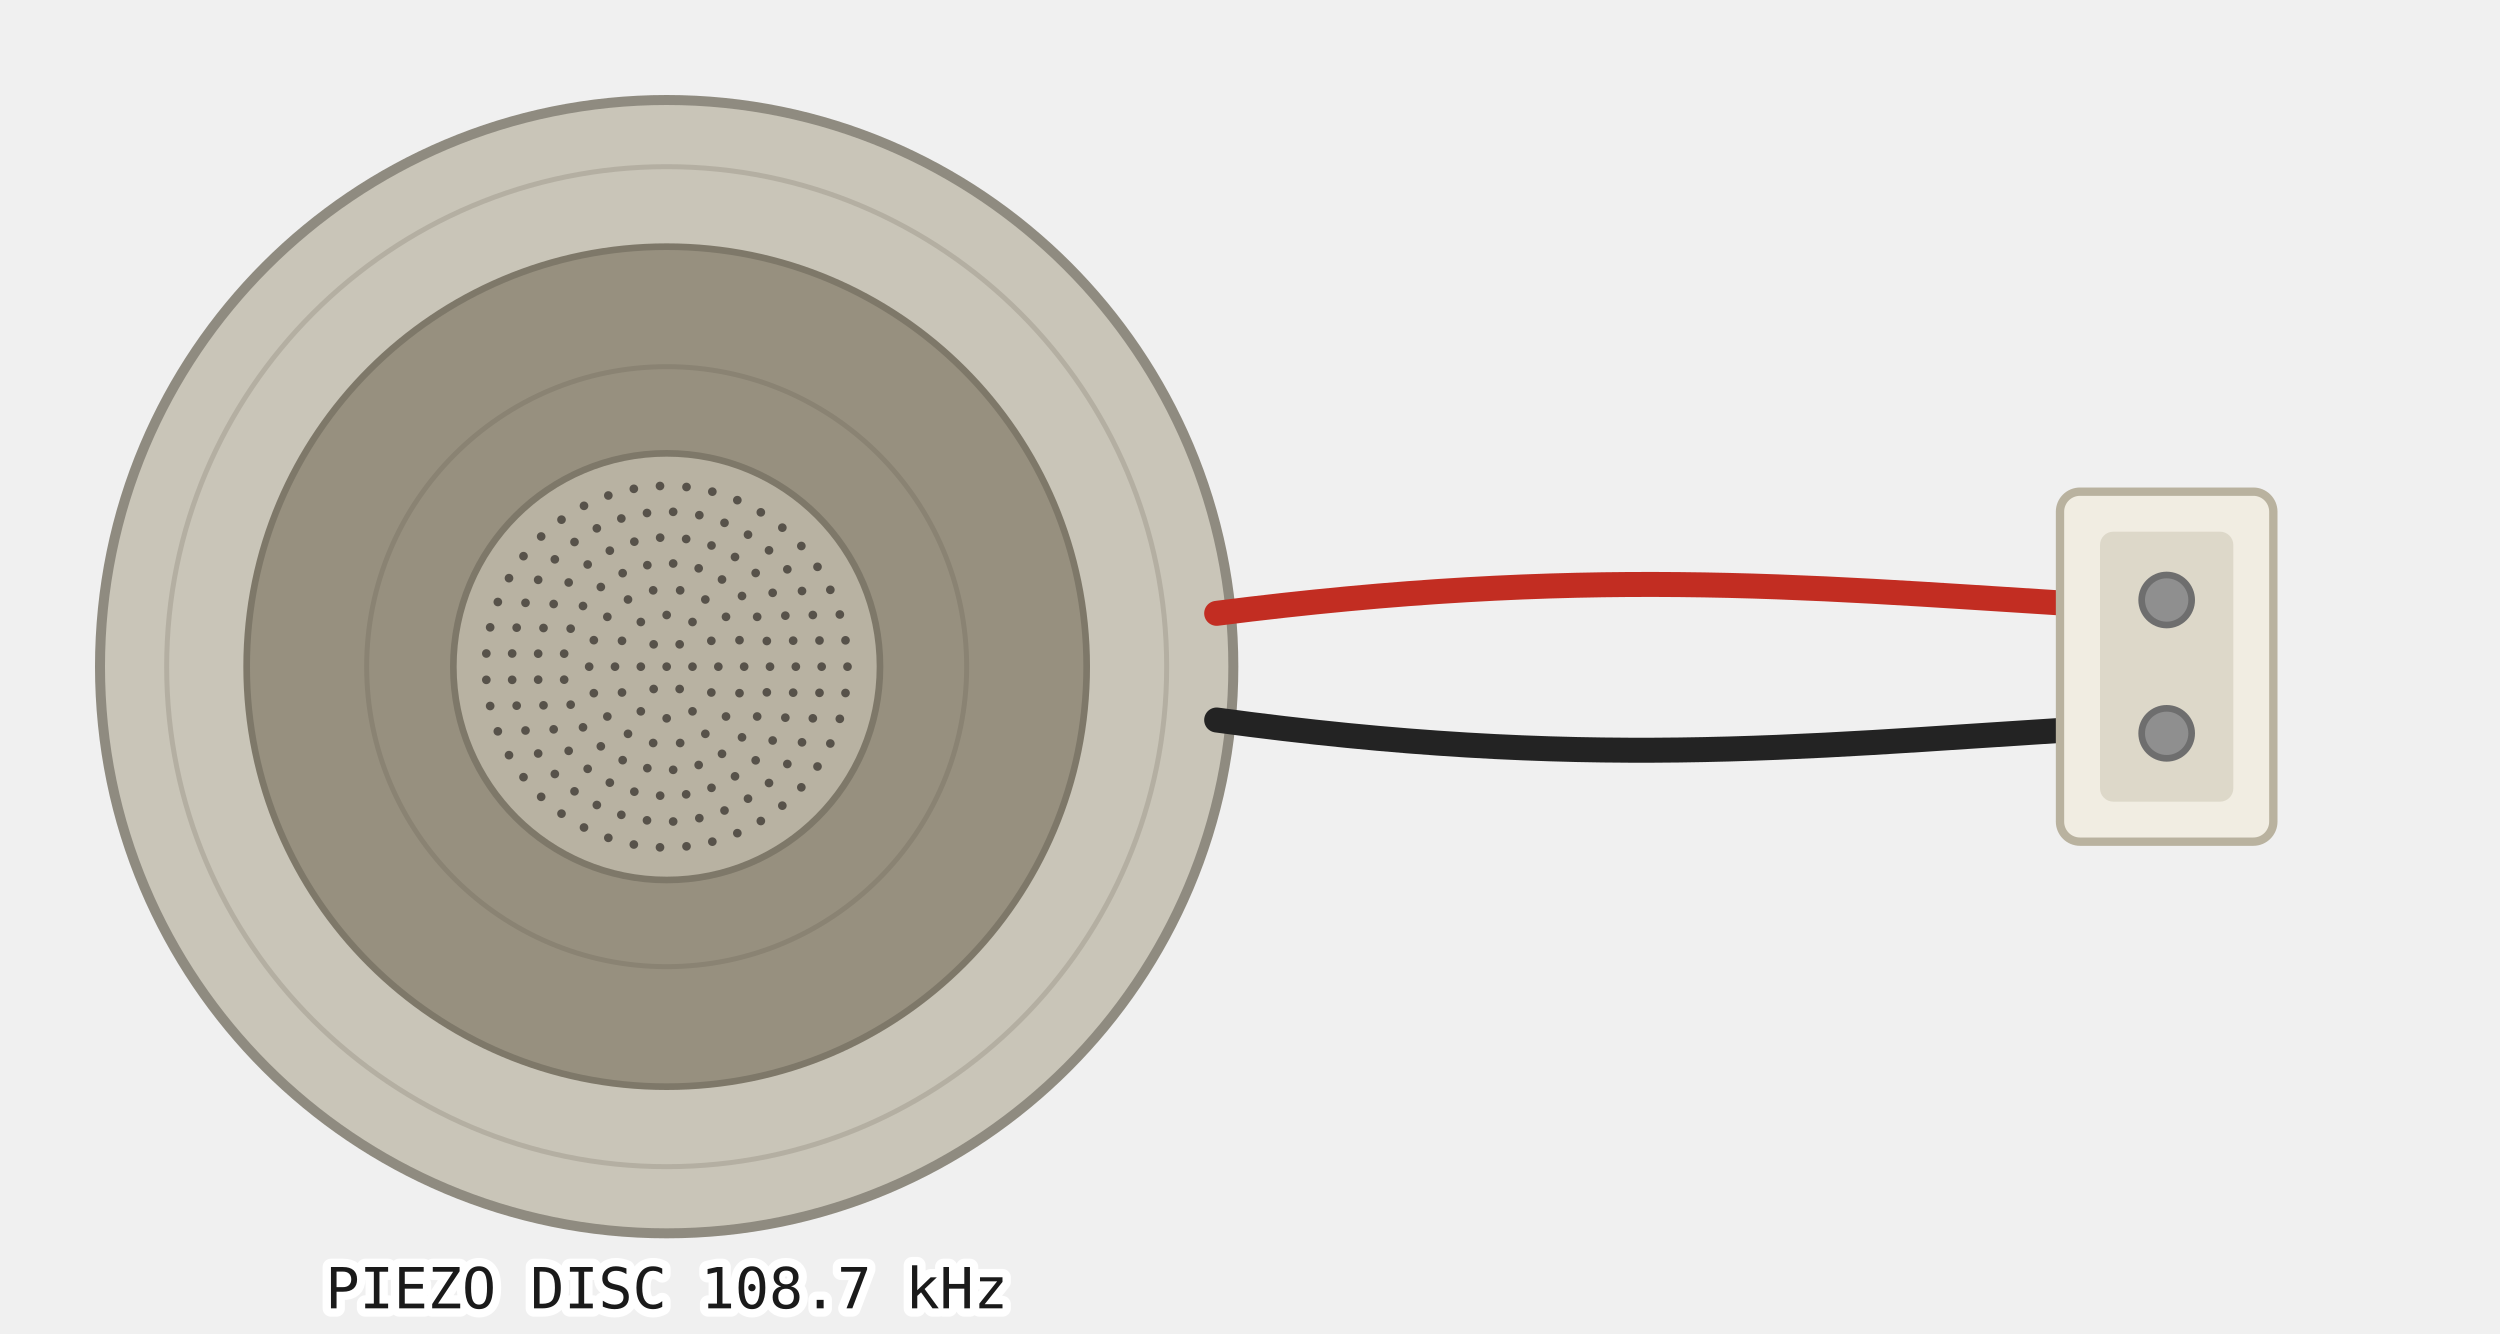
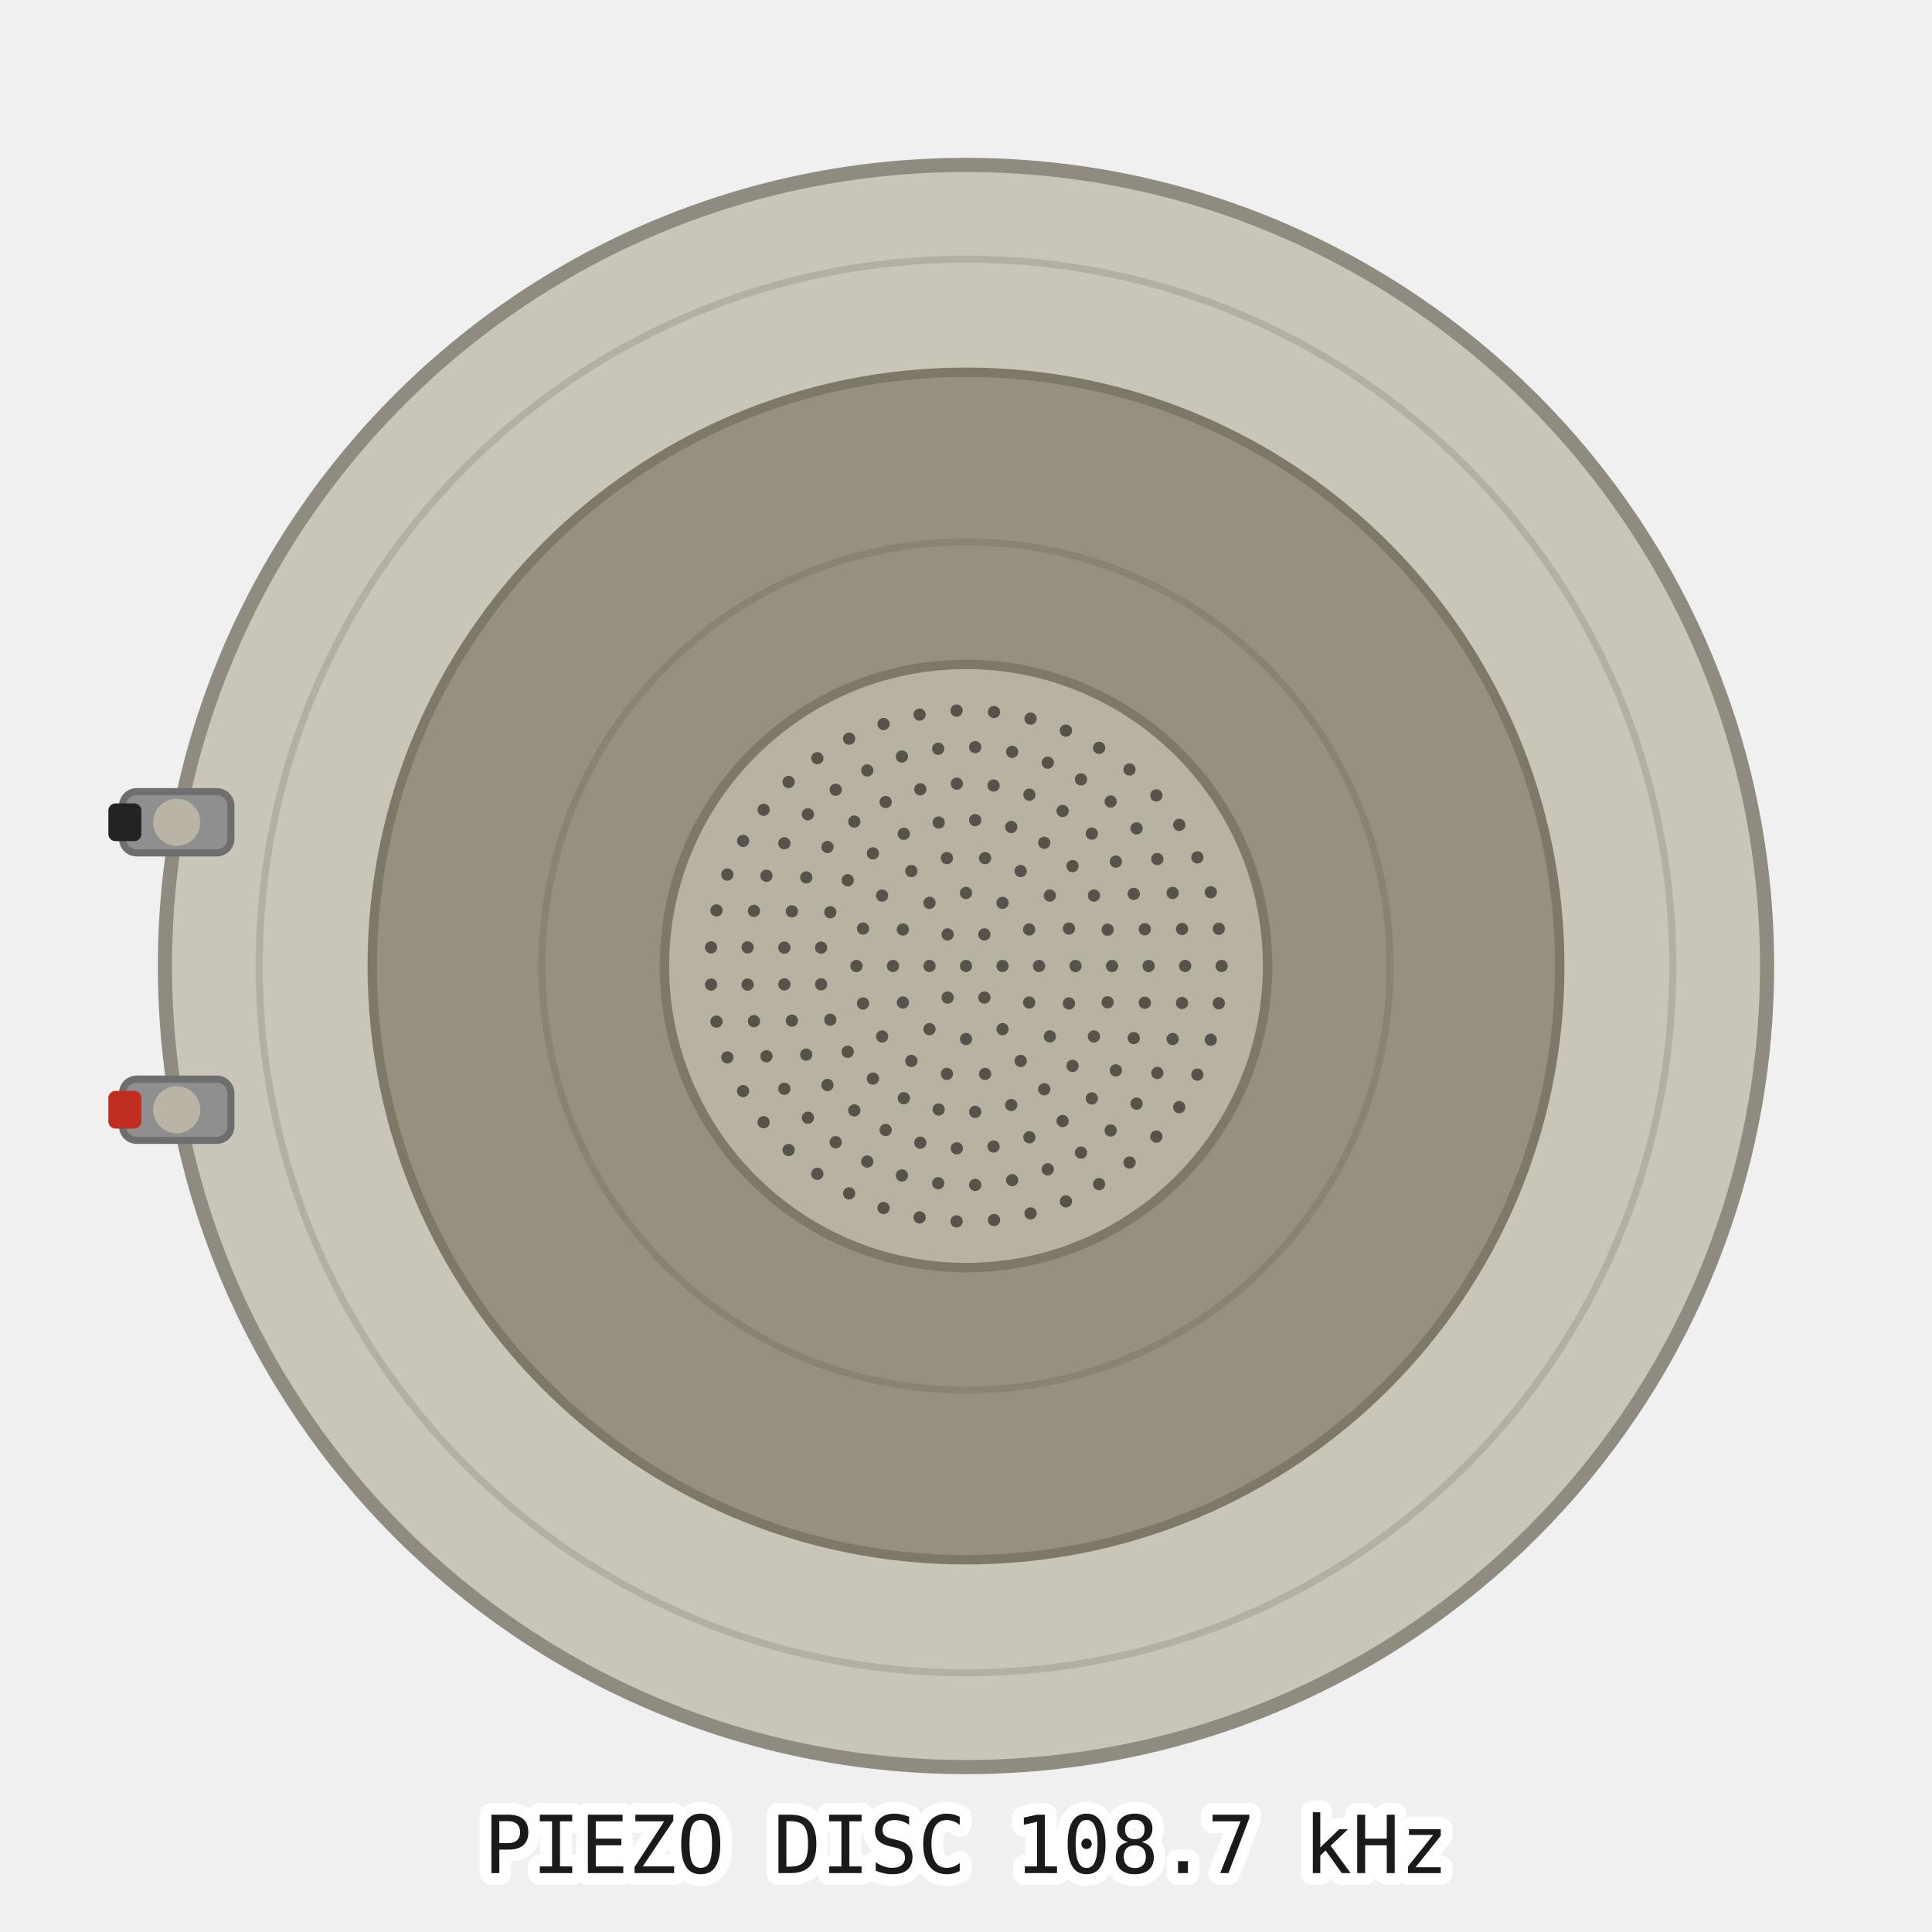
- <svg xmlns="http://www.w3.org/2000/svg" width="1.500in" height="0.800in" viewBox="0 0 1500 800">
+ <svg xmlns="http://www.w3.org/2000/svg" width="0.820in" height="0.820in" viewBox="0 0 820 820">
  <g id="breadboard">
-     <circle cx="400.0" cy="400.0" r="340" fill="#C9C5B8" stroke="#8F8B80" stroke-width="6" />
-     <circle cx="400.0" cy="400.0" r="300" fill="none" stroke="#B4AFA2" stroke-width="3" />
-     <circle cx="400.0" cy="400.0" r="252" fill="#97907F" stroke="#7E7869" stroke-width="4" />
-     <circle cx="400.0" cy="400.0" r="180" fill="none" stroke="#8A8373" stroke-width="3" />
-     <circle cx="400.0" cy="400.0" r="128" fill="#B8B2A2" stroke="#7E7869" stroke-width="4" />
-     <circle cx="400.0" cy="400.0" r="2.6" fill="#57524A" />
-     <circle cx="415.5" cy="400.0" r="2.6" fill="#57524A" />
-     <circle cx="407.8" cy="413.4" r="2.6" fill="#57524A" />
-     <circle cx="392.2" cy="413.4" r="2.6" fill="#57524A" />
-     <circle cx="384.5" cy="400.0" r="2.6" fill="#57524A" />
-     <circle cx="392.2" cy="386.6" r="2.6" fill="#57524A" />
-     <circle cx="407.8" cy="386.6" r="2.6" fill="#57524A" />
-     <circle cx="431.0" cy="400.0" r="2.6" fill="#57524A" />
-     <circle cx="426.8" cy="415.5" r="2.6" fill="#57524A" />
-     <circle cx="415.5" cy="426.8" r="2.6" fill="#57524A" />
-     <circle cx="400.0" cy="431.0" r="2.6" fill="#57524A" />
-     <circle cx="384.5" cy="426.8" r="2.6" fill="#57524A" />
-     <circle cx="373.2" cy="415.5" r="2.6" fill="#57524A" />
-     <circle cx="369.0" cy="400.0" r="2.6" fill="#57524A" />
-     <circle cx="373.2" cy="384.5" r="2.6" fill="#57524A" />
-     <circle cx="384.5" cy="373.2" r="2.6" fill="#57524A" />
-     <circle cx="400.0" cy="369.0" r="2.6" fill="#57524A" />
-     <circle cx="415.5" cy="373.2" r="2.6" fill="#57524A" />
-     <circle cx="426.8" cy="384.5" r="2.6" fill="#57524A" />
-     <circle cx="446.5" cy="400.0" r="2.6" fill="#57524A" />
-     <circle cx="443.7" cy="415.9" r="2.6" fill="#57524A" />
-     <circle cx="435.6" cy="429.9" r="2.6" fill="#57524A" />
-     <circle cx="423.2" cy="440.3" r="2.6" fill="#57524A" />
-     <circle cx="408.1" cy="445.8" r="2.6" fill="#57524A" />
-     <circle cx="391.9" cy="445.8" r="2.6" fill="#57524A" />
-     <circle cx="376.8" cy="440.3" r="2.6" fill="#57524A" />
-     <circle cx="364.4" cy="429.9" r="2.6" fill="#57524A" />
-     <circle cx="356.3" cy="415.9" r="2.6" fill="#57524A" />
-     <circle cx="353.5" cy="400.0" r="2.6" fill="#57524A" />
-     <circle cx="356.3" cy="384.1" r="2.6" fill="#57524A" />
-     <circle cx="364.4" cy="370.1" r="2.6" fill="#57524A" />
-     <circle cx="376.8" cy="359.7" r="2.6" fill="#57524A" />
-     <circle cx="391.9" cy="354.2" r="2.6" fill="#57524A" />
-     <circle cx="408.1" cy="354.2" r="2.6" fill="#57524A" />
-     <circle cx="423.2" cy="359.7" r="2.6" fill="#57524A" />
-     <circle cx="435.6" cy="370.1" r="2.6" fill="#57524A" />
-     <circle cx="443.7" cy="384.1" r="2.6" fill="#57524A" />
-     <circle cx="462.0" cy="400.0" r="2.6" fill="#57524A" />
-     <circle cx="460.1" cy="415.4" r="2.6" fill="#57524A" />
-     <circle cx="454.3" cy="429.9" r="2.6" fill="#57524A" />
-     <circle cx="445.2" cy="442.4" r="2.6" fill="#57524A" />
-     <circle cx="433.2" cy="452.3" r="2.6" fill="#57524A" />
-     <circle cx="419.2" cy="459.0" r="2.6" fill="#57524A" />
-     <circle cx="403.9" cy="461.9" r="2.6" fill="#57524A" />
-     <circle cx="388.4" cy="460.9" r="2.6" fill="#57524A" />
-     <circle cx="373.6" cy="456.1" r="2.6" fill="#57524A" />
-     <circle cx="360.5" cy="447.8" r="2.6" fill="#57524A" />
-     <circle cx="349.8" cy="436.4" r="2.6" fill="#57524A" />
-     <circle cx="342.4" cy="422.8" r="2.6" fill="#57524A" />
-     <circle cx="338.5" cy="407.8" r="2.6" fill="#57524A" />
-     <circle cx="338.5" cy="392.2" r="2.6" fill="#57524A" />
-     <circle cx="342.4" cy="377.2" r="2.6" fill="#57524A" />
-     <circle cx="349.8" cy="363.6" r="2.6" fill="#57524A" />
-     <circle cx="360.5" cy="352.2" r="2.6" fill="#57524A" />
-     <circle cx="373.6" cy="343.9" r="2.6" fill="#57524A" />
-     <circle cx="388.4" cy="339.1" r="2.6" fill="#57524A" />
-     <circle cx="403.9" cy="338.1" r="2.6" fill="#57524A" />
-     <circle cx="419.2" cy="341.0" r="2.6" fill="#57524A" />
-     <circle cx="433.2" cy="347.7" r="2.6" fill="#57524A" />
-     <circle cx="445.2" cy="357.6" r="2.6" fill="#57524A" />
-     <circle cx="454.3" cy="370.1" r="2.6" fill="#57524A" />
-     <circle cx="460.1" cy="384.6" r="2.6" fill="#57524A" />
-     <circle cx="477.5" cy="400.0" r="2.6" fill="#57524A" />
-     <circle cx="475.9" cy="415.6" r="2.6" fill="#57524A" />
-     <circle cx="471.2" cy="430.6" r="2.6" fill="#57524A" />
-     <circle cx="463.6" cy="444.3" r="2.6" fill="#57524A" />
-     <circle cx="453.4" cy="456.2" r="2.6" fill="#57524A" />
-     <circle cx="441.0" cy="465.8" r="2.6" fill="#57524A" />
-     <circle cx="426.9" cy="472.7" r="2.6" fill="#57524A" />
-     <circle cx="411.7" cy="476.6" r="2.6" fill="#57524A" />
-     <circle cx="396.1" cy="477.4" r="2.6" fill="#57524A" />
-     <circle cx="380.6" cy="475.0" r="2.6" fill="#57524A" />
-     <circle cx="365.9" cy="469.6" r="2.6" fill="#57524A" />
-     <circle cx="352.6" cy="461.3" r="2.6" fill="#57524A" />
-     <circle cx="341.2" cy="450.5" r="2.6" fill="#57524A" />
-     <circle cx="332.2" cy="437.6" r="2.6" fill="#57524A" />
-     <circle cx="326.1" cy="423.2" r="2.6" fill="#57524A" />
-     <circle cx="322.9" cy="407.8" r="2.6" fill="#57524A" />
-     <circle cx="322.9" cy="392.2" r="2.6" fill="#57524A" />
-     <circle cx="326.1" cy="376.8" r="2.6" fill="#57524A" />
-     <circle cx="332.2" cy="362.4" r="2.6" fill="#57524A" />
-     <circle cx="341.2" cy="349.5" r="2.6" fill="#57524A" />
-     <circle cx="352.6" cy="338.7" r="2.6" fill="#57524A" />
-     <circle cx="365.9" cy="330.4" r="2.6" fill="#57524A" />
-     <circle cx="380.6" cy="325.0" r="2.6" fill="#57524A" />
-     <circle cx="396.1" cy="322.6" r="2.6" fill="#57524A" />
-     <circle cx="411.7" cy="323.4" r="2.6" fill="#57524A" />
-     <circle cx="426.9" cy="327.3" r="2.6" fill="#57524A" />
-     <circle cx="441.0" cy="334.2" r="2.6" fill="#57524A" />
-     <circle cx="453.4" cy="343.8" r="2.6" fill="#57524A" />
-     <circle cx="463.6" cy="355.7" r="2.6" fill="#57524A" />
-     <circle cx="471.2" cy="369.4" r="2.6" fill="#57524A" />
-     <circle cx="475.9" cy="384.4" r="2.6" fill="#57524A" />
-     <circle cx="493.0" cy="400.0" r="2.6" fill="#57524A" />
-     <circle cx="491.7" cy="415.7" r="2.6" fill="#57524A" />
-     <circle cx="487.7" cy="431.0" r="2.6" fill="#57524A" />
-     <circle cx="481.2" cy="445.4" r="2.6" fill="#57524A" />
-     <circle cx="472.4" cy="458.4" r="2.6" fill="#57524A" />
-     <circle cx="461.4" cy="469.8" r="2.6" fill="#57524A" />
-     <circle cx="448.8" cy="479.2" r="2.6" fill="#57524A" />
-     <circle cx="434.7" cy="486.3" r="2.6" fill="#57524A" />
-     <circle cx="419.6" cy="490.9" r="2.6" fill="#57524A" />
-     <circle cx="403.9" cy="492.9" r="2.6" fill="#57524A" />
-     <circle cx="388.2" cy="492.2" r="2.6" fill="#57524A" />
-     <circle cx="372.8" cy="488.9" r="2.6" fill="#57524A" />
-     <circle cx="358.1" cy="483.0" r="2.6" fill="#57524A" />
-     <circle cx="344.7" cy="474.8" r="2.6" fill="#57524A" />
-     <circle cx="332.9" cy="464.4" r="2.6" fill="#57524A" />
-     <circle cx="322.9" cy="452.1" r="2.6" fill="#57524A" />
-     <circle cx="315.3" cy="438.3" r="2.6" fill="#57524A" />
-     <circle cx="310.0" cy="423.4" r="2.6" fill="#57524A" />
-     <circle cx="307.3" cy="407.9" r="2.6" fill="#57524A" />
-     <circle cx="307.3" cy="392.1" r="2.6" fill="#57524A" />
-     <circle cx="310.0" cy="376.6" r="2.6" fill="#57524A" />
-     <circle cx="315.3" cy="361.7" r="2.6" fill="#57524A" />
-     <circle cx="322.9" cy="347.9" r="2.6" fill="#57524A" />
-     <circle cx="332.9" cy="335.6" r="2.6" fill="#57524A" />
-     <circle cx="344.7" cy="325.2" r="2.6" fill="#57524A" />
-     <circle cx="358.1" cy="317.0" r="2.6" fill="#57524A" />
-     <circle cx="372.8" cy="311.1" r="2.6" fill="#57524A" />
-     <circle cx="388.2" cy="307.8" r="2.6" fill="#57524A" />
-     <circle cx="403.9" cy="307.1" r="2.6" fill="#57524A" />
-     <circle cx="419.6" cy="309.1" r="2.6" fill="#57524A" />
-     <circle cx="434.7" cy="313.7" r="2.6" fill="#57524A" />
-     <circle cx="448.8" cy="320.8" r="2.6" fill="#57524A" />
-     <circle cx="461.4" cy="330.2" r="2.6" fill="#57524A" />
-     <circle cx="472.4" cy="341.6" r="2.6" fill="#57524A" />
-     <circle cx="481.2" cy="354.6" r="2.6" fill="#57524A" />
-     <circle cx="487.7" cy="369.0" r="2.6" fill="#57524A" />
-     <circle cx="491.7" cy="384.3" r="2.6" fill="#57524A" />
-     <circle cx="508.5" cy="400.0" r="2.6" fill="#57524A" />
-     <circle cx="507.3" cy="415.8" r="2.6" fill="#57524A" />
-     <circle cx="503.9" cy="431.3" r="2.6" fill="#57524A" />
-     <circle cx="498.2" cy="446.1" r="2.6" fill="#57524A" />
-     <circle cx="490.5" cy="459.9" r="2.6" fill="#57524A" />
-     <circle cx="480.8" cy="472.4" r="2.6" fill="#57524A" />
-     <circle cx="469.4" cy="483.4" r="2.6" fill="#57524A" />
-     <circle cx="456.5" cy="492.6" r="2.6" fill="#57524A" />
-     <circle cx="442.4" cy="499.9" r="2.6" fill="#57524A" />
-     <circle cx="427.4" cy="505.0" r="2.6" fill="#57524A" />
-     <circle cx="411.9" cy="507.8" r="2.6" fill="#57524A" />
-     <circle cx="396.0" cy="508.4" r="2.6" fill="#57524A" />
-     <circle cx="380.3" cy="506.7" r="2.6" fill="#57524A" />
-     <circle cx="365.0" cy="502.7" r="2.6" fill="#57524A" />
-     <circle cx="350.4" cy="496.5" r="2.6" fill="#57524A" />
-     <circle cx="336.9" cy="488.2" r="2.6" fill="#57524A" />
-     <circle cx="324.7" cy="478.1" r="2.6" fill="#57524A" />
-     <circle cx="314.1" cy="466.3" r="2.6" fill="#57524A" />
-     <circle cx="305.4" cy="453.1" r="2.6" fill="#57524A" />
-     <circle cx="298.7" cy="438.8" r="2.6" fill="#57524A" />
-     <circle cx="294.1" cy="423.6" r="2.6" fill="#57524A" />
-     <circle cx="291.8" cy="407.9" r="2.6" fill="#57524A" />
-     <circle cx="291.8" cy="392.1" r="2.6" fill="#57524A" />
-     <circle cx="294.1" cy="376.4" r="2.6" fill="#57524A" />
-     <circle cx="298.7" cy="361.2" r="2.6" fill="#57524A" />
-     <circle cx="305.4" cy="346.9" r="2.6" fill="#57524A" />
-     <circle cx="314.1" cy="333.7" r="2.6" fill="#57524A" />
-     <circle cx="324.7" cy="321.9" r="2.6" fill="#57524A" />
-     <circle cx="336.9" cy="311.8" r="2.6" fill="#57524A" />
-     <circle cx="350.4" cy="303.5" r="2.6" fill="#57524A" />
-     <circle cx="365.0" cy="297.3" r="2.6" fill="#57524A" />
-     <circle cx="380.3" cy="293.3" r="2.6" fill="#57524A" />
-     <circle cx="396.0" cy="291.6" r="2.6" fill="#57524A" />
-     <circle cx="411.9" cy="292.2" r="2.6" fill="#57524A" />
-     <circle cx="427.4" cy="295.0" r="2.6" fill="#57524A" />
-     <circle cx="442.4" cy="300.1" r="2.6" fill="#57524A" />
-     <circle cx="456.5" cy="307.4" r="2.6" fill="#57524A" />
-     <circle cx="469.4" cy="316.6" r="2.6" fill="#57524A" />
-     <circle cx="480.8" cy="327.6" r="2.6" fill="#57524A" />
-     <circle cx="490.5" cy="340.1" r="2.6" fill="#57524A" />
-     <circle cx="498.2" cy="353.9" r="2.6" fill="#57524A" />
-     <circle cx="503.9" cy="368.7" r="2.6" fill="#57524A" />
-     <circle cx="507.3" cy="384.2" r="2.6" fill="#57524A" />
-     <path d="M 730.0 368 C 950 340, 1080 352, 1240.0 362" fill="none" stroke="#C22D22" stroke-width="15" stroke-linecap="round" />
-     <path d="M 730.0 432 C 950 462, 1080 448, 1240.0 438" fill="none" stroke="#232323" stroke-width="15" stroke-linecap="round" />
-     <rect x="1236.0" y="295.0" width="128" height="210" rx="12" fill="#F1EDE2" stroke="#B9B29F" stroke-width="5" />
-     <rect x="1260.0" y="319.0" width="80" height="162" rx="8" fill="#DDD8C9" />
-     <circle id="connector0pin" cx="1300.0" cy="360.0" r="15" fill="#8f8f8f" stroke="#6e6e6e" stroke-width="4" />
-     <circle id="connector1pin" cx="1300.0" cy="440.0" r="15" fill="#8f8f8f" stroke="#6e6e6e" stroke-width="4" />
-     <text x="400.0" y="785.0" font-family="Andale Mono, monospace" font-size="34" fill="#1A1A1A" text-anchor="middle" paint-order="stroke" stroke="#FFFFFF" stroke-width="10" stroke-linejoin="round">PIEZO DISC 108.7 kHz</text>
+     <circle cx="410.0" cy="410.0" r="340" fill="#C9C5B8" stroke="#8F8B80" stroke-width="6" />
+     <circle cx="410.0" cy="410.0" r="300" fill="none" stroke="#B4AFA2" stroke-width="3" />
+     <circle cx="410.0" cy="410.0" r="252" fill="#97907F" stroke="#7E7869" stroke-width="4" />
+     <circle cx="410.0" cy="410.0" r="180" fill="none" stroke="#8A8373" stroke-width="3" />
+     <circle cx="410.0" cy="410.0" r="128" fill="#B8B2A2" stroke="#7E7869" stroke-width="4" />
+     <circle cx="410.0" cy="410.0" r="2.6" fill="#57524A" />
+     <circle cx="425.5" cy="410.0" r="2.6" fill="#57524A" />
+     <circle cx="417.8" cy="423.4" r="2.6" fill="#57524A" />
+     <circle cx="402.2" cy="423.4" r="2.6" fill="#57524A" />
+     <circle cx="394.5" cy="410.0" r="2.6" fill="#57524A" />
+     <circle cx="402.2" cy="396.6" r="2.6" fill="#57524A" />
+     <circle cx="417.8" cy="396.6" r="2.6" fill="#57524A" />
+     <circle cx="441.0" cy="410.0" r="2.6" fill="#57524A" />
+     <circle cx="436.8" cy="425.5" r="2.6" fill="#57524A" />
+     <circle cx="425.5" cy="436.8" r="2.6" fill="#57524A" />
+     <circle cx="410.0" cy="441.0" r="2.6" fill="#57524A" />
+     <circle cx="394.5" cy="436.8" r="2.6" fill="#57524A" />
+     <circle cx="383.2" cy="425.5" r="2.6" fill="#57524A" />
+     <circle cx="379.0" cy="410.0" r="2.6" fill="#57524A" />
+     <circle cx="383.2" cy="394.5" r="2.6" fill="#57524A" />
+     <circle cx="394.5" cy="383.2" r="2.6" fill="#57524A" />
+     <circle cx="410.0" cy="379.0" r="2.6" fill="#57524A" />
+     <circle cx="425.5" cy="383.2" r="2.6" fill="#57524A" />
+     <circle cx="436.8" cy="394.5" r="2.6" fill="#57524A" />
+     <circle cx="456.5" cy="410.0" r="2.6" fill="#57524A" />
+     <circle cx="453.7" cy="425.9" r="2.6" fill="#57524A" />
+     <circle cx="445.6" cy="439.9" r="2.6" fill="#57524A" />
+     <circle cx="433.2" cy="450.3" r="2.6" fill="#57524A" />
+     <circle cx="418.1" cy="455.8" r="2.6" fill="#57524A" />
+     <circle cx="401.9" cy="455.8" r="2.6" fill="#57524A" />
+     <circle cx="386.8" cy="450.3" r="2.6" fill="#57524A" />
+     <circle cx="374.4" cy="439.9" r="2.6" fill="#57524A" />
+     <circle cx="366.3" cy="425.9" r="2.6" fill="#57524A" />
+     <circle cx="363.5" cy="410.0" r="2.6" fill="#57524A" />
+     <circle cx="366.3" cy="394.1" r="2.6" fill="#57524A" />
+     <circle cx="374.4" cy="380.1" r="2.6" fill="#57524A" />
+     <circle cx="386.8" cy="369.7" r="2.6" fill="#57524A" />
+     <circle cx="401.9" cy="364.2" r="2.6" fill="#57524A" />
+     <circle cx="418.1" cy="364.2" r="2.6" fill="#57524A" />
+     <circle cx="433.2" cy="369.7" r="2.6" fill="#57524A" />
+     <circle cx="445.6" cy="380.1" r="2.6" fill="#57524A" />
+     <circle cx="453.7" cy="394.1" r="2.6" fill="#57524A" />
+     <circle cx="472.0" cy="410.0" r="2.6" fill="#57524A" />
+     <circle cx="470.1" cy="425.4" r="2.6" fill="#57524A" />
+     <circle cx="464.3" cy="439.9" r="2.6" fill="#57524A" />
+     <circle cx="455.2" cy="452.4" r="2.6" fill="#57524A" />
+     <circle cx="443.2" cy="462.3" r="2.6" fill="#57524A" />
+     <circle cx="429.2" cy="469.0" r="2.6" fill="#57524A" />
+     <circle cx="413.9" cy="471.9" r="2.6" fill="#57524A" />
+     <circle cx="398.4" cy="470.9" r="2.6" fill="#57524A" />
+     <circle cx="383.6" cy="466.1" r="2.6" fill="#57524A" />
+     <circle cx="370.5" cy="457.8" r="2.6" fill="#57524A" />
+     <circle cx="359.8" cy="446.4" r="2.6" fill="#57524A" />
+     <circle cx="352.4" cy="432.8" r="2.6" fill="#57524A" />
+     <circle cx="348.5" cy="417.8" r="2.6" fill="#57524A" />
+     <circle cx="348.5" cy="402.2" r="2.6" fill="#57524A" />
+     <circle cx="352.4" cy="387.2" r="2.6" fill="#57524A" />
+     <circle cx="359.8" cy="373.6" r="2.6" fill="#57524A" />
+     <circle cx="370.5" cy="362.2" r="2.6" fill="#57524A" />
+     <circle cx="383.6" cy="353.9" r="2.6" fill="#57524A" />
+     <circle cx="398.4" cy="349.1" r="2.6" fill="#57524A" />
+     <circle cx="413.9" cy="348.1" r="2.6" fill="#57524A" />
+     <circle cx="429.2" cy="351.0" r="2.6" fill="#57524A" />
+     <circle cx="443.2" cy="357.7" r="2.6" fill="#57524A" />
+     <circle cx="455.2" cy="367.6" r="2.6" fill="#57524A" />
+     <circle cx="464.3" cy="380.1" r="2.6" fill="#57524A" />
+     <circle cx="470.1" cy="394.6" r="2.6" fill="#57524A" />
+     <circle cx="487.5" cy="410.0" r="2.6" fill="#57524A" />
+     <circle cx="485.9" cy="425.6" r="2.6" fill="#57524A" />
+     <circle cx="481.2" cy="440.6" r="2.6" fill="#57524A" />
+     <circle cx="473.6" cy="454.3" r="2.6" fill="#57524A" />
+     <circle cx="463.4" cy="466.2" r="2.6" fill="#57524A" />
+     <circle cx="451.0" cy="475.8" r="2.6" fill="#57524A" />
+     <circle cx="436.9" cy="482.7" r="2.6" fill="#57524A" />
+     <circle cx="421.7" cy="486.6" r="2.6" fill="#57524A" />
+     <circle cx="406.1" cy="487.4" r="2.6" fill="#57524A" />
+     <circle cx="390.6" cy="485.0" r="2.6" fill="#57524A" />
+     <circle cx="375.9" cy="479.6" r="2.6" fill="#57524A" />
+     <circle cx="362.6" cy="471.3" r="2.6" fill="#57524A" />
+     <circle cx="351.2" cy="460.5" r="2.6" fill="#57524A" />
+     <circle cx="342.2" cy="447.6" r="2.6" fill="#57524A" />
+     <circle cx="336.1" cy="433.2" r="2.6" fill="#57524A" />
+     <circle cx="332.9" cy="417.8" r="2.6" fill="#57524A" />
+     <circle cx="332.9" cy="402.2" r="2.6" fill="#57524A" />
+     <circle cx="336.1" cy="386.8" r="2.6" fill="#57524A" />
+     <circle cx="342.2" cy="372.4" r="2.6" fill="#57524A" />
+     <circle cx="351.2" cy="359.5" r="2.6" fill="#57524A" />
+     <circle cx="362.6" cy="348.7" r="2.6" fill="#57524A" />
+     <circle cx="375.9" cy="340.4" r="2.6" fill="#57524A" />
+     <circle cx="390.6" cy="335.0" r="2.6" fill="#57524A" />
+     <circle cx="406.1" cy="332.6" r="2.6" fill="#57524A" />
+     <circle cx="421.7" cy="333.4" r="2.6" fill="#57524A" />
+     <circle cx="436.9" cy="337.3" r="2.6" fill="#57524A" />
+     <circle cx="451.0" cy="344.2" r="2.6" fill="#57524A" />
+     <circle cx="463.4" cy="353.8" r="2.6" fill="#57524A" />
+     <circle cx="473.6" cy="365.7" r="2.6" fill="#57524A" />
+     <circle cx="481.2" cy="379.4" r="2.6" fill="#57524A" />
+     <circle cx="485.9" cy="394.4" r="2.6" fill="#57524A" />
+     <circle cx="503.0" cy="410.0" r="2.6" fill="#57524A" />
+     <circle cx="501.7" cy="425.7" r="2.6" fill="#57524A" />
+     <circle cx="497.7" cy="441.0" r="2.6" fill="#57524A" />
+     <circle cx="491.2" cy="455.4" r="2.6" fill="#57524A" />
+     <circle cx="482.4" cy="468.4" r="2.6" fill="#57524A" />
+     <circle cx="471.4" cy="479.8" r="2.6" fill="#57524A" />
+     <circle cx="458.8" cy="489.2" r="2.6" fill="#57524A" />
+     <circle cx="444.7" cy="496.3" r="2.6" fill="#57524A" />
+     <circle cx="429.6" cy="500.9" r="2.6" fill="#57524A" />
+     <circle cx="413.9" cy="502.9" r="2.6" fill="#57524A" />
+     <circle cx="398.2" cy="502.2" r="2.6" fill="#57524A" />
+     <circle cx="382.8" cy="498.9" r="2.6" fill="#57524A" />
+     <circle cx="368.1" cy="493.0" r="2.6" fill="#57524A" />
+     <circle cx="354.7" cy="484.8" r="2.6" fill="#57524A" />
+     <circle cx="342.9" cy="474.4" r="2.6" fill="#57524A" />
+     <circle cx="332.9" cy="462.1" r="2.6" fill="#57524A" />
+     <circle cx="325.3" cy="448.3" r="2.6" fill="#57524A" />
+     <circle cx="320.0" cy="433.4" r="2.6" fill="#57524A" />
+     <circle cx="317.3" cy="417.9" r="2.6" fill="#57524A" />
+     <circle cx="317.3" cy="402.1" r="2.6" fill="#57524A" />
+     <circle cx="320.0" cy="386.6" r="2.6" fill="#57524A" />
+     <circle cx="325.3" cy="371.7" r="2.6" fill="#57524A" />
+     <circle cx="332.9" cy="357.9" r="2.6" fill="#57524A" />
+     <circle cx="342.9" cy="345.6" r="2.6" fill="#57524A" />
+     <circle cx="354.7" cy="335.2" r="2.6" fill="#57524A" />
+     <circle cx="368.1" cy="327.0" r="2.6" fill="#57524A" />
+     <circle cx="382.8" cy="321.1" r="2.6" fill="#57524A" />
+     <circle cx="398.2" cy="317.8" r="2.6" fill="#57524A" />
+     <circle cx="413.9" cy="317.1" r="2.6" fill="#57524A" />
+     <circle cx="429.6" cy="319.1" r="2.6" fill="#57524A" />
+     <circle cx="444.7" cy="323.7" r="2.6" fill="#57524A" />
+     <circle cx="458.8" cy="330.8" r="2.6" fill="#57524A" />
+     <circle cx="471.4" cy="340.2" r="2.6" fill="#57524A" />
+     <circle cx="482.4" cy="351.6" r="2.6" fill="#57524A" />
+     <circle cx="491.2" cy="364.6" r="2.6" fill="#57524A" />
+     <circle cx="497.7" cy="379.0" r="2.6" fill="#57524A" />
+     <circle cx="501.7" cy="394.3" r="2.6" fill="#57524A" />
+     <circle cx="518.5" cy="410.0" r="2.6" fill="#57524A" />
+     <circle cx="517.3" cy="425.8" r="2.6" fill="#57524A" />
+     <circle cx="513.9" cy="441.3" r="2.6" fill="#57524A" />
+     <circle cx="508.2" cy="456.1" r="2.6" fill="#57524A" />
+     <circle cx="500.5" cy="469.9" r="2.6" fill="#57524A" />
+     <circle cx="490.8" cy="482.4" r="2.6" fill="#57524A" />
+     <circle cx="479.4" cy="493.4" r="2.6" fill="#57524A" />
+     <circle cx="466.5" cy="502.6" r="2.6" fill="#57524A" />
+     <circle cx="452.4" cy="509.9" r="2.6" fill="#57524A" />
+     <circle cx="437.4" cy="515.0" r="2.6" fill="#57524A" />
+     <circle cx="421.9" cy="517.8" r="2.6" fill="#57524A" />
+     <circle cx="406.0" cy="518.4" r="2.6" fill="#57524A" />
+     <circle cx="390.3" cy="516.7" r="2.6" fill="#57524A" />
+     <circle cx="375.0" cy="512.7" r="2.6" fill="#57524A" />
+     <circle cx="360.4" cy="506.5" r="2.6" fill="#57524A" />
+     <circle cx="346.9" cy="498.2" r="2.6" fill="#57524A" />
+     <circle cx="334.7" cy="488.1" r="2.6" fill="#57524A" />
+     <circle cx="324.1" cy="476.3" r="2.6" fill="#57524A" />
+     <circle cx="315.4" cy="463.1" r="2.6" fill="#57524A" />
+     <circle cx="308.7" cy="448.8" r="2.6" fill="#57524A" />
+     <circle cx="304.1" cy="433.6" r="2.6" fill="#57524A" />
+     <circle cx="301.8" cy="417.9" r="2.6" fill="#57524A" />
+     <circle cx="301.8" cy="402.1" r="2.6" fill="#57524A" />
+     <circle cx="304.1" cy="386.4" r="2.6" fill="#57524A" />
+     <circle cx="308.7" cy="371.2" r="2.6" fill="#57524A" />
+     <circle cx="315.4" cy="356.9" r="2.6" fill="#57524A" />
+     <circle cx="324.1" cy="343.7" r="2.6" fill="#57524A" />
+     <circle cx="334.7" cy="331.9" r="2.6" fill="#57524A" />
+     <circle cx="346.9" cy="321.8" r="2.6" fill="#57524A" />
+     <circle cx="360.4" cy="313.5" r="2.6" fill="#57524A" />
+     <circle cx="375.0" cy="307.3" r="2.6" fill="#57524A" />
+     <circle cx="390.3" cy="303.3" r="2.6" fill="#57524A" />
+     <circle cx="406.0" cy="301.6" r="2.6" fill="#57524A" />
+     <circle cx="421.9" cy="302.2" r="2.6" fill="#57524A" />
+     <circle cx="437.4" cy="305.0" r="2.6" fill="#57524A" />
+     <circle cx="452.4" cy="310.1" r="2.6" fill="#57524A" />
+     <circle cx="466.5" cy="317.4" r="2.6" fill="#57524A" />
+     <circle cx="479.4" cy="326.6" r="2.6" fill="#57524A" />
+     <circle cx="490.8" cy="337.6" r="2.6" fill="#57524A" />
+     <circle cx="500.5" cy="350.1" r="2.6" fill="#57524A" />
+     <circle cx="508.2" cy="363.9" r="2.6" fill="#57524A" />
+     <circle cx="513.9" cy="378.7" r="2.6" fill="#57524A" />
+     <circle cx="517.3" cy="394.2" r="2.6" fill="#57524A" />
+     <rect x="52" y="336" width="46" height="26" rx="6" fill="#8f8f8f" stroke="#6e6e6e" stroke-width="3" />
+     <rect x="46" y="341" width="14" height="16" rx="3" fill="#232323" />
+     <circle id="connector1pin" cx="75" cy="349" r="10" fill="#B9B4A6" />
+     <rect x="52" y="458" width="46" height="26" rx="6" fill="#8f8f8f" stroke="#6e6e6e" stroke-width="3" />
+     <rect x="46" y="463" width="14" height="16" rx="3" fill="#C22D22" />
+     <circle id="connector0pin" cx="75" cy="471" r="10" fill="#B9B4A6" />
+     <text x="410.0" y="795" font-family="Andale Mono, monospace" font-size="34" fill="#1A1A1A" text-anchor="middle" paint-order="stroke" stroke="#FFFFFF" stroke-width="10" stroke-linejoin="round">PIEZO DISC 108.7 kHz</text>
  </g>
</svg>
